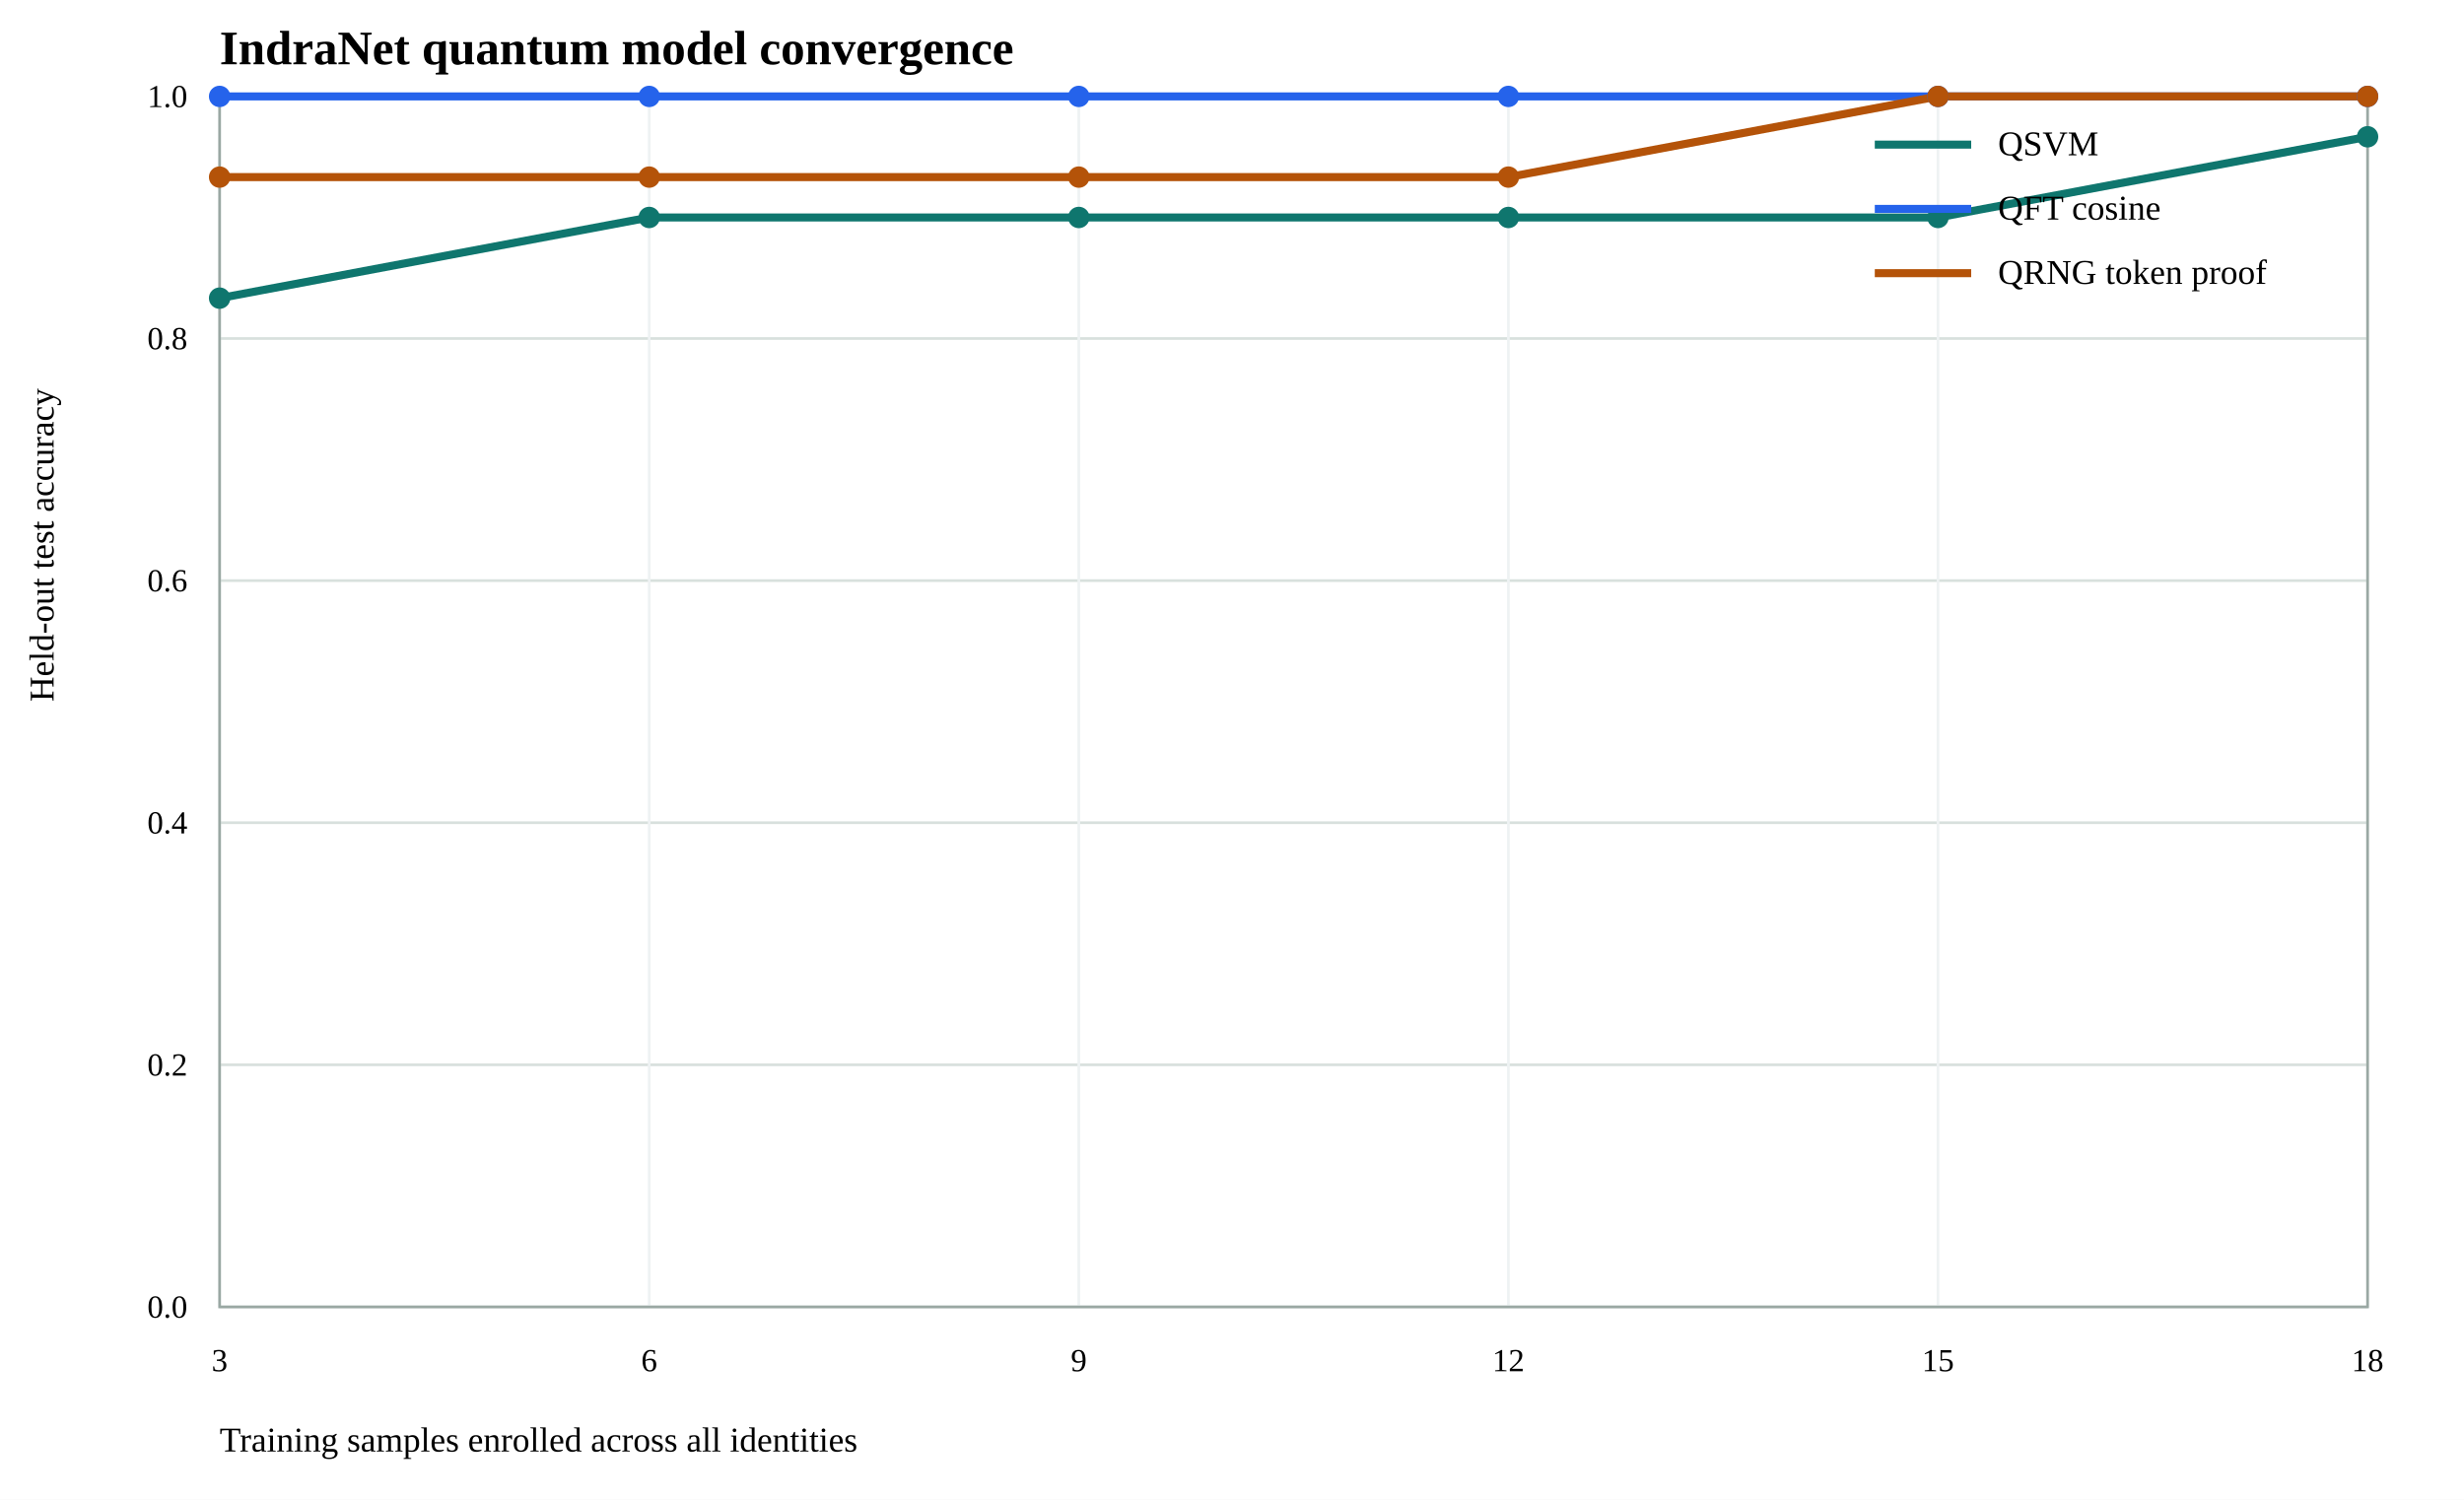
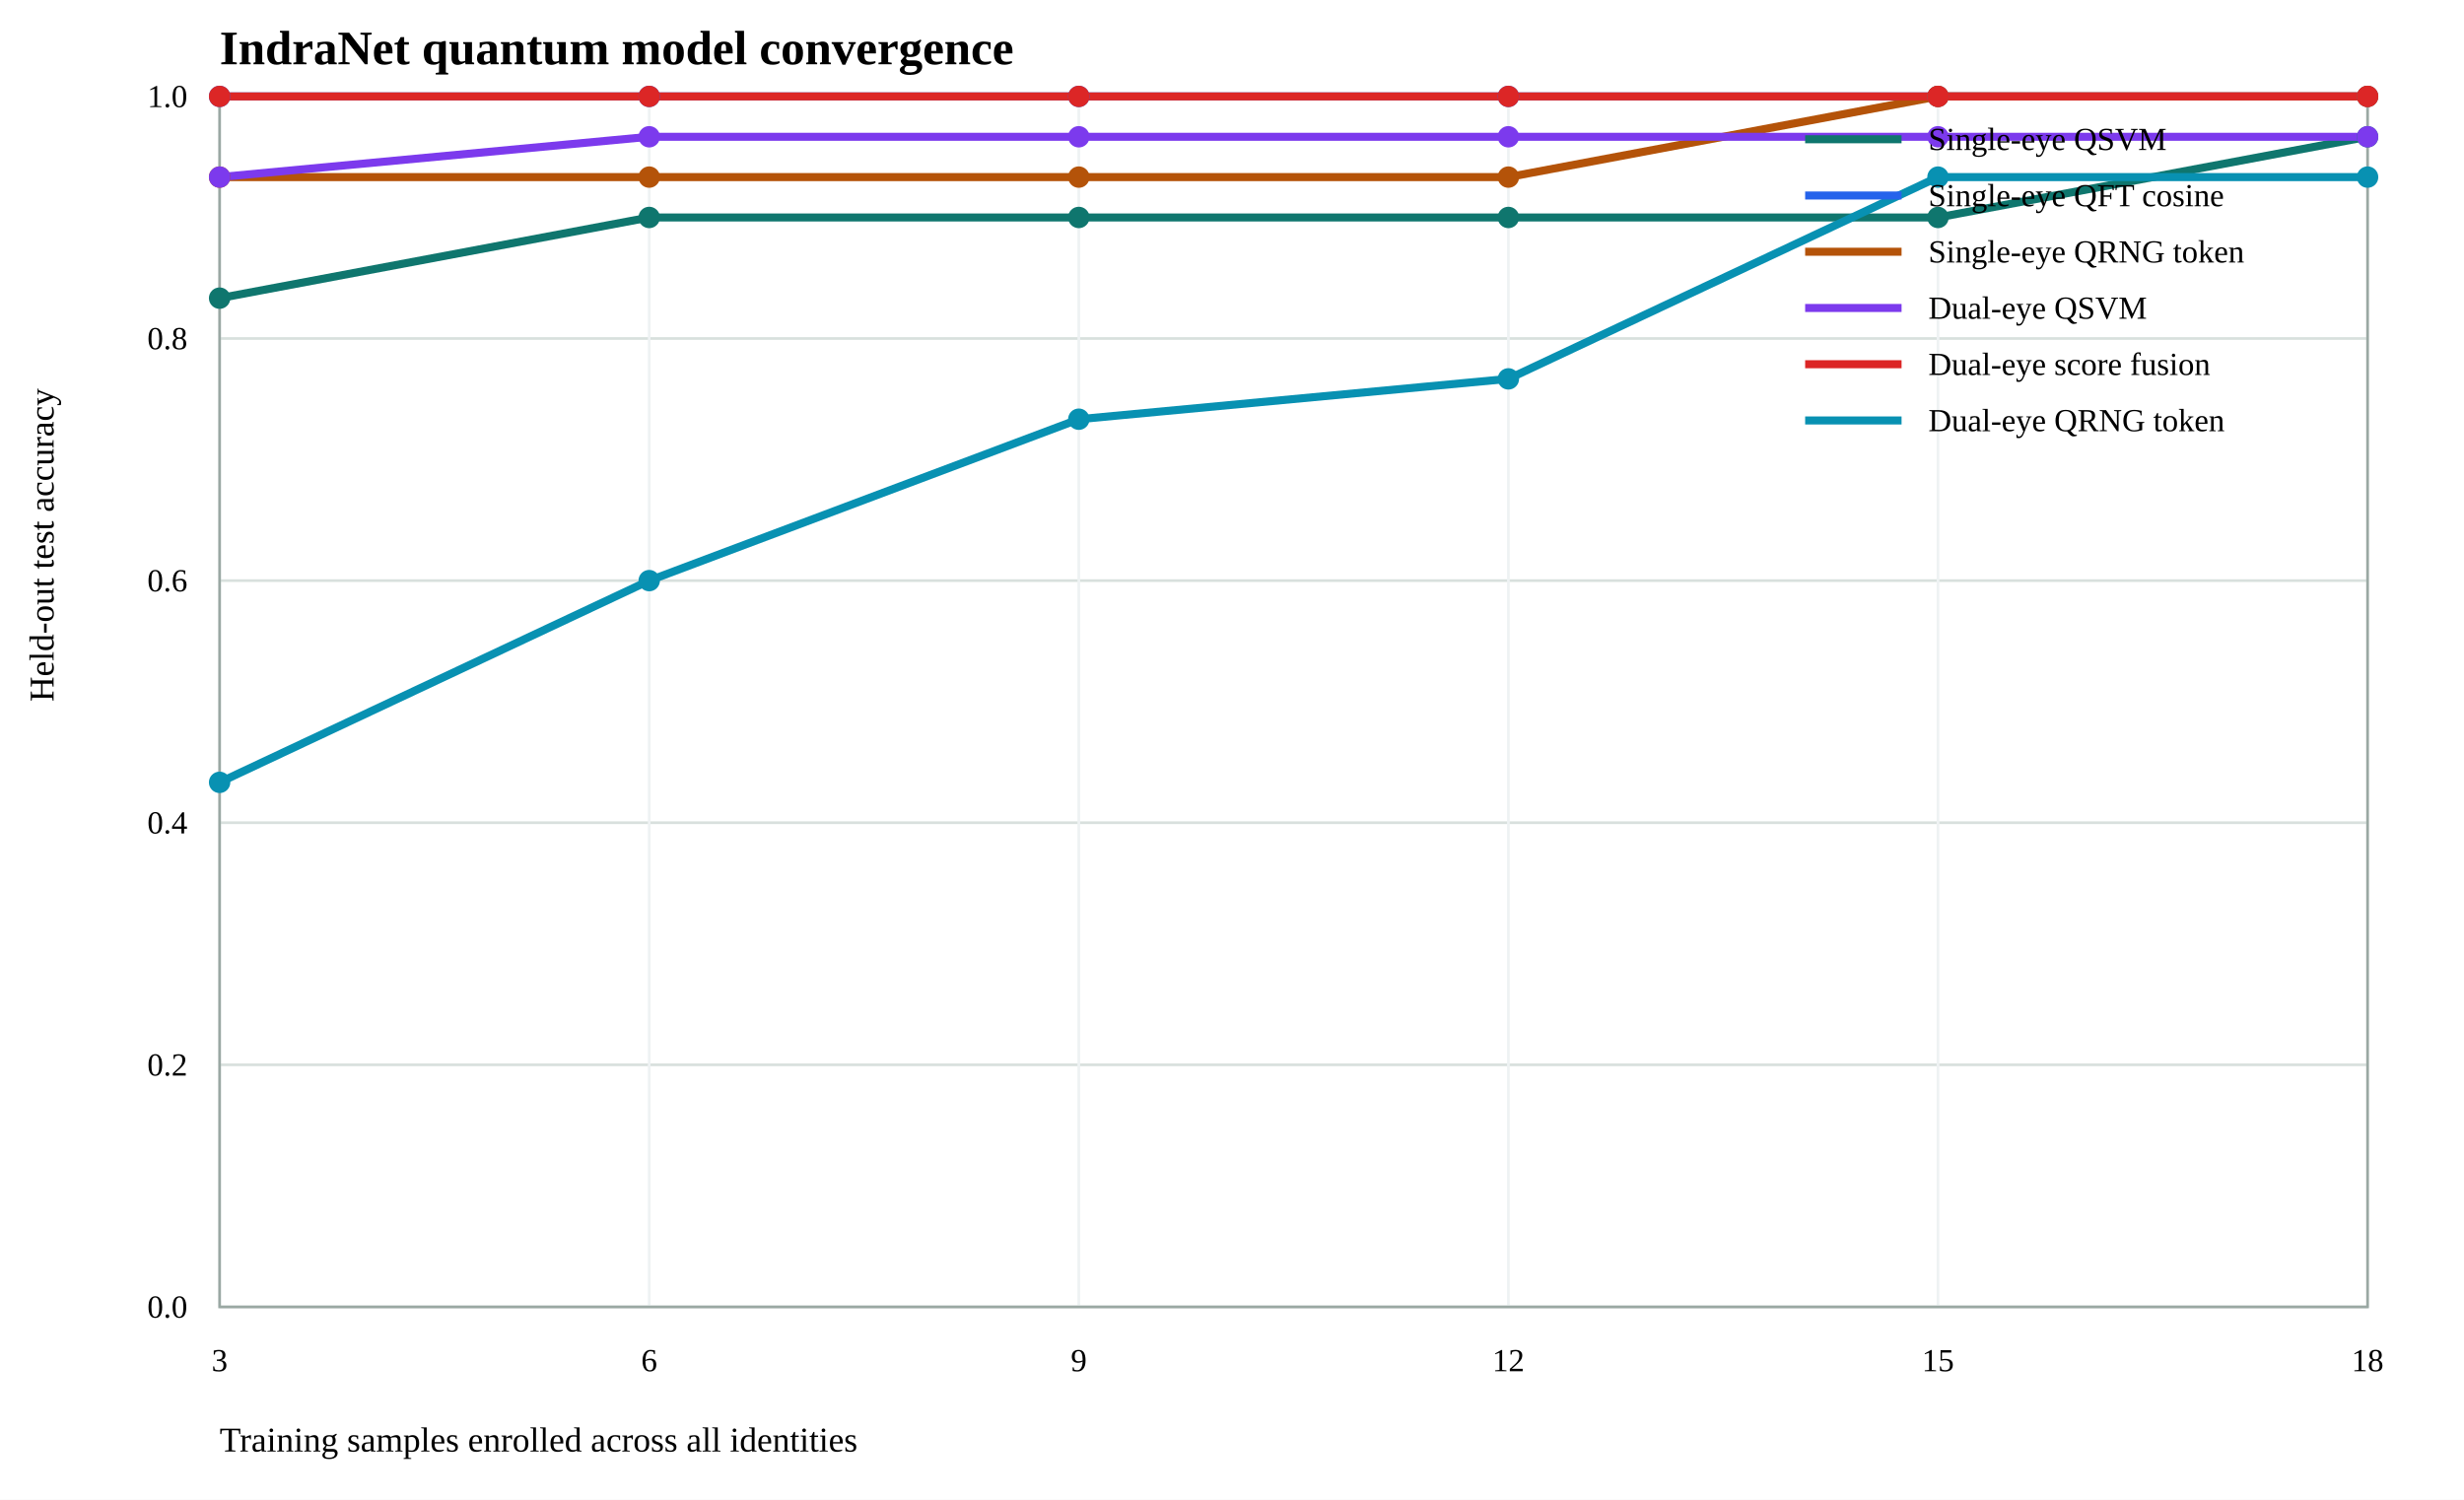
<svg xmlns="http://www.w3.org/2000/svg" width="920" height="560" viewBox="0 0 920 560">
  <rect width="100%" height="100%" fill="#ffffff" />
  <text x="82" y="24" font-size="18" font-weight="700">IndraNet quantum model convergence</text>
  <text x="82" y="542" font-size="13">Training samples enrolled across all identities</text>
  <text x="20" y="262.0" font-size="13" transform="rotate(-90 20 262.0)">Held-out test accuracy</text>
  <line x1="82" y1="488.00" x2="884" y2="488.00" stroke="#d8e0dd" />
  <text x="70" y="492.00" text-anchor="end" font-size="12">0.0</text>
  <line x1="82" y1="397.60" x2="884" y2="397.60" stroke="#d8e0dd" />
  <text x="70" y="401.60" text-anchor="end" font-size="12">0.2</text>
  <line x1="82" y1="307.20" x2="884" y2="307.20" stroke="#d8e0dd" />
  <text x="70" y="311.20" text-anchor="end" font-size="12">0.4</text>
  <line x1="82" y1="216.80" x2="884" y2="216.80" stroke="#d8e0dd" />
  <text x="70" y="220.80" text-anchor="end" font-size="12">0.6</text>
  <line x1="82" y1="126.40" x2="884" y2="126.40" stroke="#d8e0dd" />
  <text x="70" y="130.40" text-anchor="end" font-size="12">0.8</text>
  <line x1="82" y1="36.00" x2="884" y2="36.00" stroke="#d8e0dd" />
  <text x="70" y="40.00" text-anchor="end" font-size="12">1.0</text>
  <line x1="82.00" y1="36" x2="82.00" y2="488" stroke="#eef2f3" />
  <text x="82.00" y="512" text-anchor="middle" font-size="12">3</text>
  <line x1="242.40" y1="36" x2="242.40" y2="488" stroke="#eef2f3" />
  <text x="242.40" y="512" text-anchor="middle" font-size="12">6</text>
  <line x1="402.80" y1="36" x2="402.80" y2="488" stroke="#eef2f3" />
  <text x="402.80" y="512" text-anchor="middle" font-size="12">9</text>
  <line x1="563.20" y1="36" x2="563.20" y2="488" stroke="#eef2f3" />
  <text x="563.20" y="512" text-anchor="middle" font-size="12">12</text>
  <line x1="723.60" y1="36" x2="723.60" y2="488" stroke="#eef2f3" />
  <text x="723.60" y="512" text-anchor="middle" font-size="12">15</text>
  <line x1="884.00" y1="36" x2="884.00" y2="488" stroke="#eef2f3" />
  <text x="884.00" y="512" text-anchor="middle" font-size="12">18</text>
  <rect x="82" y="36" width="802" height="452" fill="none" stroke="#9aa8a3" />
  <polyline fill="none" stroke="#0f766e" stroke-width="3" points="82.00,111.33 242.40,81.20 402.80,81.20 563.20,81.20 723.60,81.20 884.00,51.07" />
  <polyline fill="none" stroke="#2563eb" stroke-width="3" points="82.00,36.00 242.40,36.00 402.80,36.00 563.20,36.00 723.60,36.00 884.00,36.00" />
  <polyline fill="none" stroke="#b45309" stroke-width="3" points="82.00,66.13 242.40,66.13 402.80,66.13 563.20,66.13 723.60,36.00 884.00,36.00" />
+   <polyline fill="none" stroke="#7c3aed" stroke-width="3" points="82.00,66.13 242.40,51.07 402.80,51.07 563.20,51.07 723.60,51.07 884.00,51.07" />
+   <polyline fill="none" stroke="#dc2626" stroke-width="3" points="82.00,36.00 242.40,36.00 402.80,36.00 563.20,36.00 723.60,36.00 884.00,36.00" />
+   <polyline fill="none" stroke="#0891b2" stroke-width="3" points="82.00,292.13 242.40,216.80 402.80,156.53 563.20,141.47 723.60,66.13 884.00,66.13" />
  <circle cx="82.00" cy="111.33" r="4" fill="#0f766e" />
  <circle cx="242.40" cy="81.20" r="4" fill="#0f766e" />
  <circle cx="402.80" cy="81.20" r="4" fill="#0f766e" />
  <circle cx="563.20" cy="81.20" r="4" fill="#0f766e" />
  <circle cx="723.60" cy="81.20" r="4" fill="#0f766e" />
  <circle cx="884.00" cy="51.07" r="4" fill="#0f766e" />
  <circle cx="82.00" cy="36.00" r="4" fill="#2563eb" />
  <circle cx="242.40" cy="36.00" r="4" fill="#2563eb" />
  <circle cx="402.80" cy="36.00" r="4" fill="#2563eb" />
  <circle cx="563.20" cy="36.00" r="4" fill="#2563eb" />
  <circle cx="723.60" cy="36.00" r="4" fill="#2563eb" />
  <circle cx="884.00" cy="36.00" r="4" fill="#2563eb" />
  <circle cx="82.00" cy="66.13" r="4" fill="#b45309" />
  <circle cx="242.40" cy="66.13" r="4" fill="#b45309" />
  <circle cx="402.80" cy="66.13" r="4" fill="#b45309" />
  <circle cx="563.20" cy="66.13" r="4" fill="#b45309" />
  <circle cx="723.60" cy="36.00" r="4" fill="#b45309" />
  <circle cx="884.00" cy="36.00" r="4" fill="#b45309" />
-   <line x1="700" y1="54" x2="736" y2="54" stroke="#0f766e" stroke-width="3" />
-   <text x="746" y="58" font-size="13">QSVM</text>
-   <line x1="700" y1="78" x2="736" y2="78" stroke="#2563eb" stroke-width="3" />
-   <text x="746" y="82" font-size="13">QFT cosine</text>
-   <line x1="700" y1="102" x2="736" y2="102" stroke="#b45309" stroke-width="3" />
-   <text x="746" y="106" font-size="13">QRNG token proof</text>
+   <circle cx="82.00" cy="66.13" r="4" fill="#7c3aed" />
+   <circle cx="242.40" cy="51.07" r="4" fill="#7c3aed" />
+   <circle cx="402.80" cy="51.07" r="4" fill="#7c3aed" />
+   <circle cx="563.20" cy="51.07" r="4" fill="#7c3aed" />
+   <circle cx="723.60" cy="51.07" r="4" fill="#7c3aed" />
+   <circle cx="884.00" cy="51.07" r="4" fill="#7c3aed" />
+   <circle cx="82.00" cy="36.00" r="4" fill="#dc2626" />
+   <circle cx="242.40" cy="36.00" r="4" fill="#dc2626" />
+   <circle cx="402.80" cy="36.00" r="4" fill="#dc2626" />
+   <circle cx="563.20" cy="36.00" r="4" fill="#dc2626" />
+   <circle cx="723.60" cy="36.00" r="4" fill="#dc2626" />
+   <circle cx="884.00" cy="36.00" r="4" fill="#dc2626" />
+   <circle cx="82.00" cy="292.13" r="4" fill="#0891b2" />
+   <circle cx="242.40" cy="216.80" r="4" fill="#0891b2" />
+   <circle cx="402.80" cy="156.53" r="4" fill="#0891b2" />
+   <circle cx="563.20" cy="141.47" r="4" fill="#0891b2" />
+   <circle cx="723.60" cy="66.13" r="4" fill="#0891b2" />
+   <circle cx="884.00" cy="66.13" r="4" fill="#0891b2" />
+   <line x1="674" y1="52" x2="710" y2="52" stroke="#0f766e" stroke-width="3" />
+   <text x="720" y="56" font-size="12">Single-eye QSVM</text>
+   <line x1="674" y1="73" x2="710" y2="73" stroke="#2563eb" stroke-width="3" />
+   <text x="720" y="77" font-size="12">Single-eye QFT cosine</text>
+   <line x1="674" y1="94" x2="710" y2="94" stroke="#b45309" stroke-width="3" />
+   <text x="720" y="98" font-size="12">Single-eye QRNG token</text>
+   <line x1="674" y1="115" x2="710" y2="115" stroke="#7c3aed" stroke-width="3" />
+   <text x="720" y="119" font-size="12">Dual-eye QSVM</text>
+   <line x1="674" y1="136" x2="710" y2="136" stroke="#dc2626" stroke-width="3" />
+   <text x="720" y="140" font-size="12">Dual-eye score fusion</text>
+   <line x1="674" y1="157" x2="710" y2="157" stroke="#0891b2" stroke-width="3" />
+   <text x="720" y="161" font-size="12">Dual-eye QRNG token</text>
</svg>
